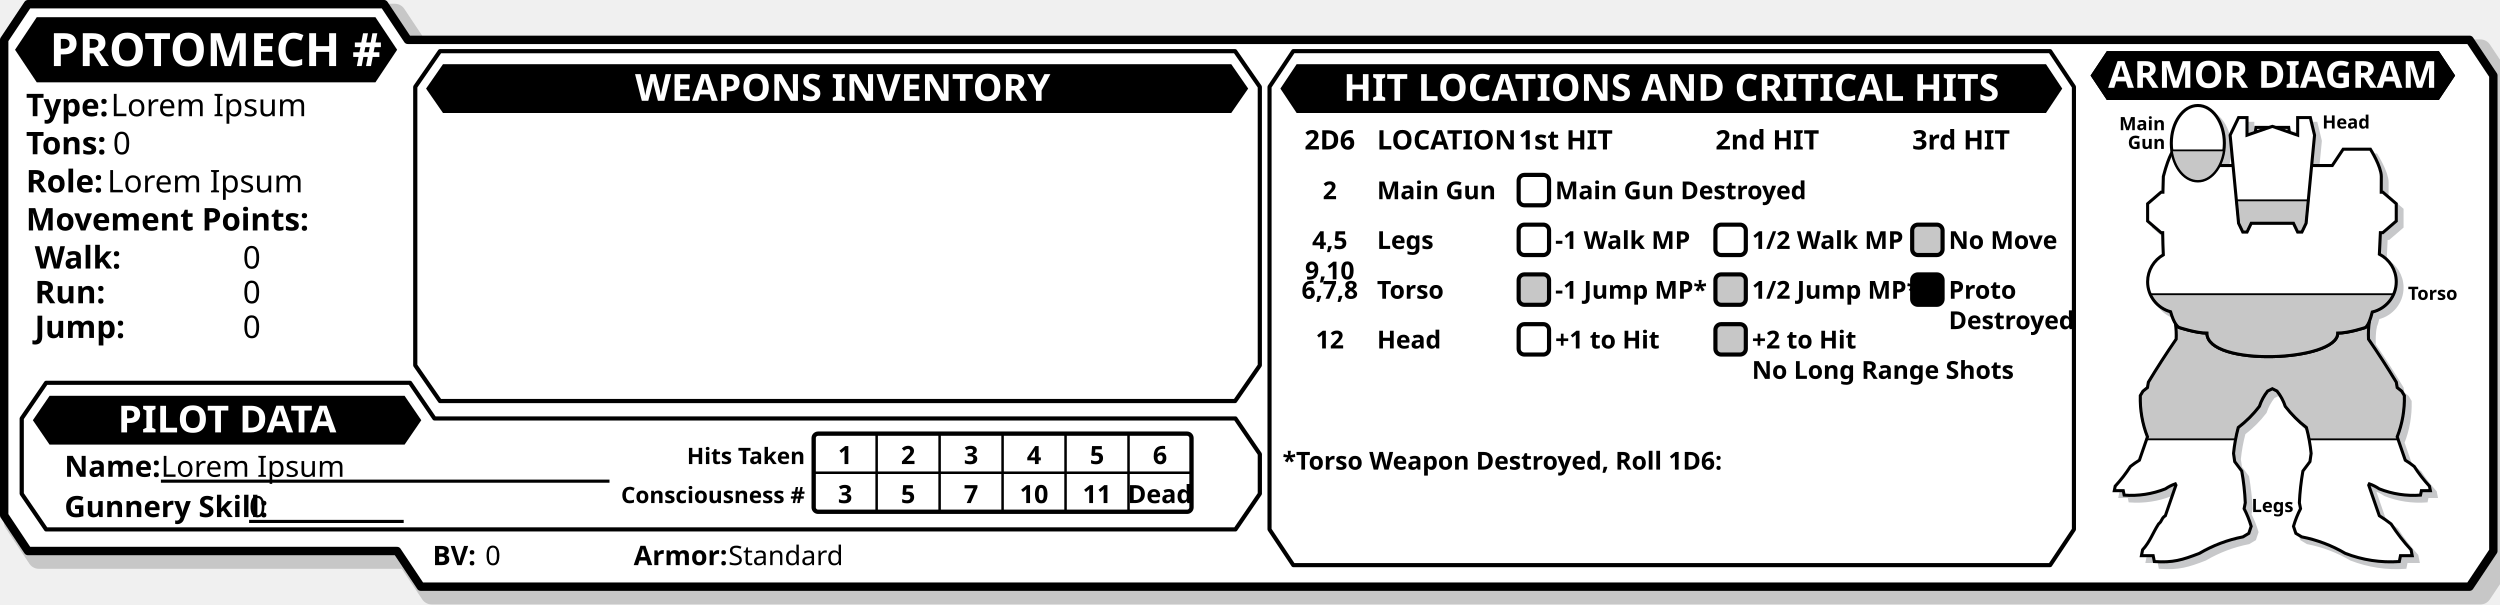
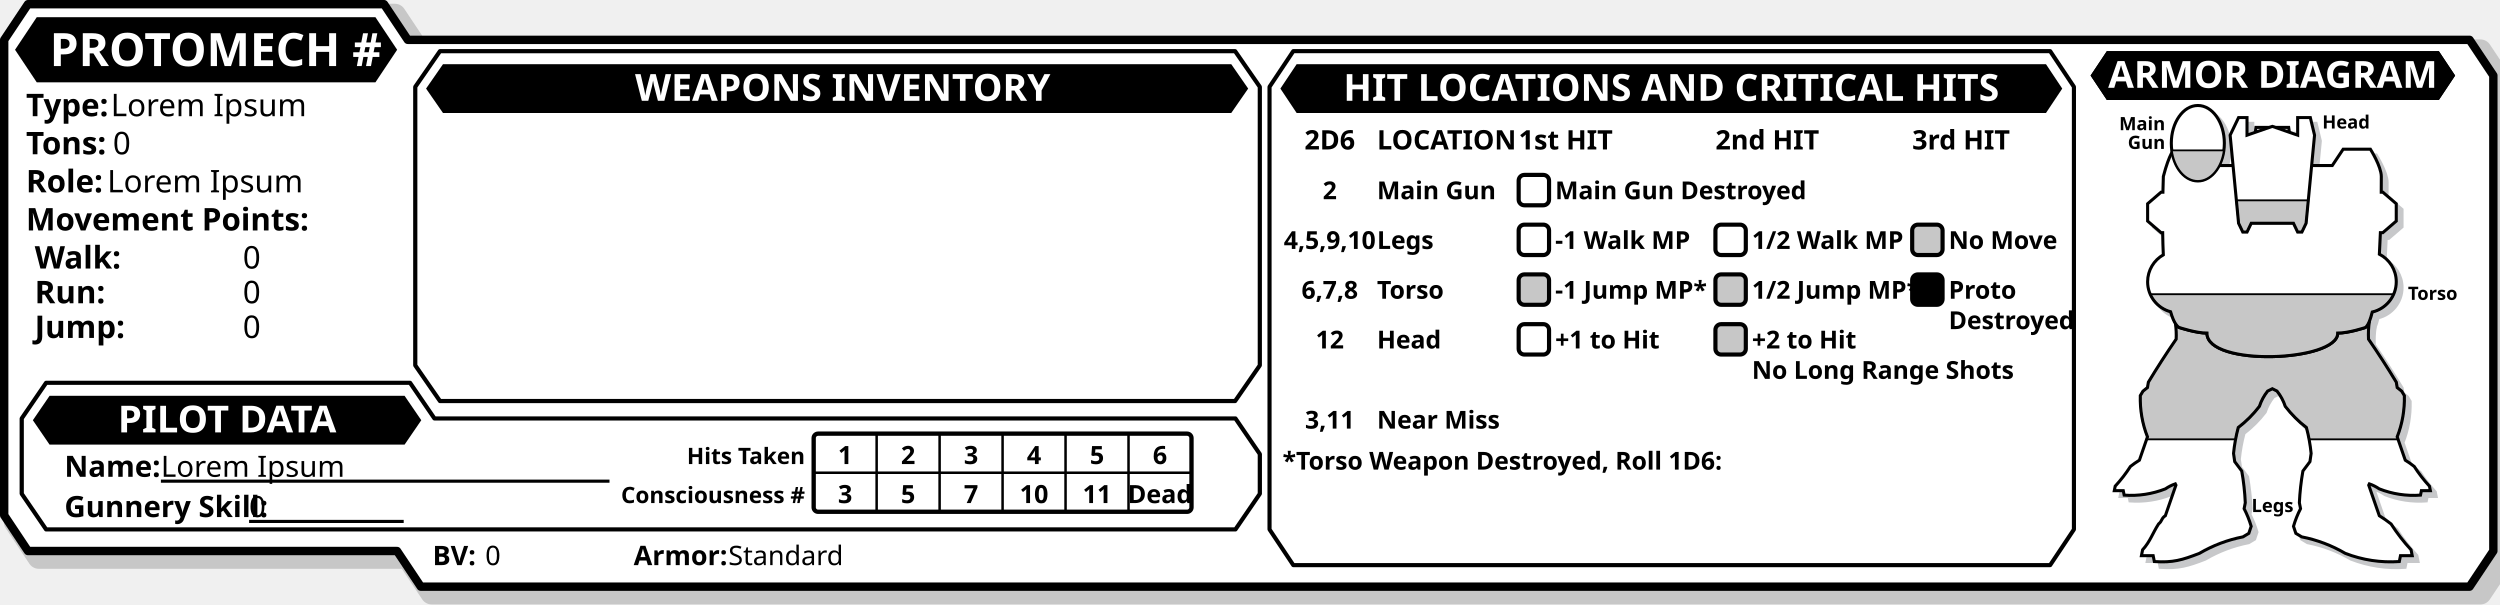
<svg xmlns="http://www.w3.org/2000/svg" contentScriptType="text/ecmascript" width="576.0" zoomAndPan="magnify" contentStyleType="text/css" height="139.2" preserveAspectRatio="xMidYMid meet" version="1.0" id="svg63">
  <defs id="defs63" />
  <g style="mml-color-elements:" id="rs_template">
    <g transform="translate (0.966 0.966)" id="g4">
      <path fill="#ffffff" d="M 2.5,10.714 L 7.975,2.500 l 82.038,0.000 l 5.475,8.214 L 570.525,10.714 l 5.475,8.214 L 576.000,127.486 l -5.475,8.214 L 98.488,135.700 l -5.475,-8.214 L 7.975,127.486 l -5.475,-8.214 Z" stroke-width="5.2" stroke-linejoin="round" stroke="#c7c7c7" id="path1" />
      <path fill="#ffffff" d="M 0.0,8.214 L 5.475,0.000 l 82.038,0.000 l 5.475,8.214 L 568.025,8.214 l 5.475,8.214 L 573.500,125.986 l -5.475,8.214 L 95.988,134.200 l -5.475,-8.214 L 5.475,125.986 l -5.475,-8.214 Z" stroke-width="1.932" stroke-linejoin="round" stroke="#000000" id="path2" />
      <g transform="translate (2.5,3.0)" id="g3">
        <path fill="#000000" d="M 0,7.500 l 4.999,-7.500 h 78.038 l 4.999,7.500 l -4.999,7.500 h -78.038 Z" id="path3" />
        <text fill="#ffffff" x="7.999" id="protomekIndex" y="11.250" style="font-family:Eurostile;font-size:10.600px;font-weight:bold;font-style:normal;mml-field-width:70.944" text-anchor="start">PROTOMECH #</text>
      </g>
    </g>
    <g transform="translate (3.000 18.000)" id="g8">
      <text x="3.000" y="8.774" fill="#000000" text-anchor="start" style="font-family:Eurostile;font-size:7.200px;font-weight:bold;font-style:normal" textLength="15.930" lengthAdjust="spacingAndGlyphs" id="text4">Type:</text>
      <text fill="#000000" x="22.523" id="type" y="8.774" style="font-family:Eurostile;font-size:7.200px;font-weight:normal;font-style:normal;mml-field-width:69" text-anchor="start">Lorem Ipsum</text>
      <text fill="#000000" x="50.333" id="type2" y="17.548" style="font-family:Eurostile;font-size:7.200px;font-weight:normal;font-style:normal;mml-field-width:45.333" text-anchor="start" />
      <text x="3.000" y="17.548" fill="#000000" text-anchor="start" style="font-family:Eurostile;font-size:7.200px;font-weight:bold;font-style:normal" textLength="16.411" lengthAdjust="spacingAndGlyphs" id="text5">Tons:</text>
      <text fill="#000000" x="23.004" id="tonnage" y="17.548" style="font-family:Eurostile;font-size:7.200px;font-weight:normal;font-style:normal;mml-field-width:22.329" text-anchor="start">0</text>
      <text x="3.000" y="26.322" fill="#000000" text-anchor="start" style="font-family:Eurostile;font-size:7.200px;font-weight:bold;font-style:normal" id="labelRole" textLength="15.108" lengthAdjust="spacingAndGlyphs">Role:</text>
      <text fill="#000000" x="21.702" id="role" y="26.322" style="font-family:Eurostile;font-size:7.200px;font-weight:normal;font-style:normal;mml-field-width:69" text-anchor="start">Lorem Ipsum</text>
      <text fill="#000000" x="3.000" y="35.095" style="font-family:Eurostile;font-size:7.200px;font-weight:bold;font-style:normal" text-anchor="start" id="text6">Movement Points:</text>
      <text fill="#000000" x="5.000" y="43.869" style="font-family:Eurostile;font-size:7.200px;font-weight:bold;font-style:normal" text-anchor="start" id="text7">Walk:</text>
      <text fill="#000000" x="55.000" id="mpWalk" y="43.869" style="font-family:Eurostile;font-size:7.200px;font-weight:normal;font-style:normal" text-anchor="middle">0</text>
      <text fill="#000000" x="5.000" y="51.869" style="font-family:Eurostile;font-size:7.200px;font-weight:bold;font-style:normal" text-anchor="start" id="text8">Run:</text>
      <text fill="#000000" x="55.000" id="mpRun" y="51.869" style="font-family:Eurostile;font-size:7.200px;font-weight:normal;font-style:normal" text-anchor="middle">0</text>
      <text fill="#000000" x="5.000" id="lblJump" y="59.869" style="font-family:Eurostile;font-size:7.200px;font-weight:bold;font-style:normal" text-anchor="start">Jump:</text>
      <text fill="#000000" x="55.000" id="mpJump" y="59.869" style="font-family:Eurostile;font-size:7.200px;font-weight:normal;font-style:normal" text-anchor="middle">0</text>
    </g>
    <g transform="translate (95.667 11.786)" id="g11">
      <g id="g10">
        <path fill="#ffffff" d="M 0.009,8.221 5.698,0.009 H 188.906 l 5.689,8.212 V 72.398 l -5.689,8.212 H 5.698 L 0.009,72.398 Z" stroke-width="0.968" stroke-linejoin="round" stroke="#000000" id="path8" />
        <g transform="translate (2.5,3.0)" id="g9">
          <path fill="#000000" d="M 0,5.625 3.9,0 H 185.512 l 3.9,5.625 -3.9,5.625 H 3.9 Z" id="path9" style="stroke-width:1.02" />
          <text x="90" y="8.438" fill="#ffffff" text-anchor="middle" style="font-style:normal;font-weight:bold;font-size:8.6px;font-family:Eurostile" textLength="88.665" lengthAdjust="spacingAndGlyphs" id="text9" transform="translate(6)">WEAPONS INVENTORY</text>
        </g>
      </g>
      <g id="gInventoryBox">
        <rect fill="none" x="3.000" width="191" id="inventory" height="65.369" y="14.250" />
      </g>
    </g>
    <g transform="translate (292.5 11.786)" id="g38">
      <g id="g13">
        <path fill="#ffffff" d="M 0.0,8.214 L 5.475,0.000 L 179.858,0.000 l 5.475,8.214 L 185.333,110.200 l -5.475,8.214 L 5.475,118.414 l -5.475,-8.214 Z" stroke-width="0.95" stroke-linejoin="round" stroke="#000000" id="path11" />
        <g transform="translate (2.5,3.0)" id="g12">
          <path fill="#000000" d="M 0,5.625 l 3.749,-5.625 h 172.643 l 3.749,5.625 l -3.749,5.625 h -172.643 Z" id="path12" />
          <text x="90.071" y="8.438" fill="#ffffff" text-anchor="middle" style="font-family:Eurostile;font-size:8.600px;font-weight:bold;font-style:normal" textLength="135.352" lengthAdjust="spacingAndGlyphs" id="text12">HIT LOCATIONS AND CRITICAL HITS</text>
        </g>
      </g>
      <text fill="#000000" x="13.880" y="22.650" style="font-family:Eurostile;font-size:6.200px;font-weight:bold;font-style:normal" text-anchor="middle" id="text13">2D6</text>
      <text fill="#000000" x="24.760" y="22.650" style="font-family:Eurostile;font-size:6.200px;font-weight:bold;font-style:normal" text-anchor="start" id="text14">LOCATION</text>
      <text fill="#000000" x="57.400" y="22.650" style="font-family:Eurostile;font-size:6.200px;font-weight:bold;font-style:normal" text-anchor="start" id="text15">1st HIT</text>
      <text fill="#000000" x="102.733" y="22.650" style="font-family:Eurostile;font-size:6.200px;font-weight:bold;font-style:normal" text-anchor="start" id="text16">2nd HIT</text>
      <text fill="#000000" x="148.067" y="22.650" style="font-family:Eurostile;font-size:6.200px;font-weight:bold;font-style:normal" text-anchor="start" id="text17">3rd HIT</text>
-       <text fill="#000000" x="13.880" y="34.113" style="font-family:Eurostile;font-size:5.700px;font-weight:bold;font-style:normal" text-anchor="middle" id="text18">2</text>
-       <text fill="#000000" x="24.760" y="34.113" style="font-family:Eurostile;font-size:5.700px;font-weight:bold;font-style:normal" text-anchor="start" id="text19">Main Gun</text>
-       <path fill="#ffffff" d="M 57.400,29.828 c 0,-0.726 0.589,-1.315 1.315,-1.315 l 4.370,0 c 0.726,0 1.315,0.589, 1.315,1.315 l 0,4.370 c 0,0.726 -0.589,1.315, -1.315,1.315 l -4.370,0 c -0.726,0 -1.315,-0.589, -1.315,-1.315Z" stroke-width="0.96" stroke-linejoin="round" stroke="#000000" id="gun_hit_1" />
-       <text x="65.800" y="34.113" fill="#000000" text-anchor="start" style="font-family:Eurostile;font-size:5.700px;font-weight:bold;font-style:normal" textLength="44.779" lengthAdjust="spacingAndGlyphs" id="text20">Main Gun Destroyed</text>
-       <text fill="#000000" x="13.880" y="45.575" style="font-family:Eurostile;font-size:5.700px;font-weight:bold;font-style:normal" text-anchor="middle" id="text21">4,5</text>
-       <text fill="#000000" x="13.880" y="52.575" style="font-family:Eurostile;font-size:5.700px;font-weight:bold;font-style:normal" text-anchor="middle" id="text22">9,10</text>
-       <text fill="#000000" x="24.760" y="45.575" style="font-family:Eurostile;font-size:5.700px;font-weight:bold;font-style:normal" text-anchor="start" id="text23">Legs</text>
-       <path fill="#ffffff" d="M 57.400,41.290 c 0,-0.726 0.589,-1.315 1.315,-1.315 l 4.370,0 c 0.726,0 1.315,0.589, 1.315,1.315 l 0,4.370 c 0,0.726 -0.589,1.315, -1.315,1.315 l -4.370,0 c -0.726,0 -1.315,-0.589, -1.315,-1.315Z" stroke-width="0.96" stroke-linejoin="round" stroke="#000000" id="legs_hit_1" />
-       <text x="65.800" y="45.575" fill="#000000" text-anchor="start" style="font-family:Eurostile;font-size:5.700px;font-weight:bold;font-style:normal" textLength="25.746" lengthAdjust="spacingAndGlyphs" id="text24">-1 Walk MP</text>
-       <path fill="#ffffff" d="M 102.733,41.290 c 0,-0.726 0.589,-1.315 1.315,-1.315 l 4.370,0 c 0.726,0 1.315,0.589, 1.315,1.315 l 0,4.370 c 0,0.726 -0.589,1.315, -1.315,1.315 l -4.370,0 c -0.726,0 -1.315,-0.589, -1.315,-1.315Z" stroke-width="0.96" stroke-linejoin="round" stroke="#000000" id="legs_hit_2" />
-       <text x="111.133" y="45.575" fill="#000000" text-anchor="start" style="font-family:Eurostile;font-size:5.700px;font-weight:bold;font-style:normal" textLength="30.872" lengthAdjust="spacingAndGlyphs" id="text25">1/2 Walk MP</text>
-       <path fill="#c7c7c7" d="M 148.067,41.290 c 0,-0.726 0.589,-1.315 1.315,-1.315 l 4.370,0 c 0.726,0 1.315,0.589, 1.315,1.315 l 0,4.370 c 0,0.726 -0.589,1.315, -1.315,1.315 l -4.370,0 c -0.726,0 -1.315,-0.589, -1.315,-1.315Z" stroke-width="0.96" stroke-linejoin="round" stroke="#000000" id="legs_hit_3" />
-       <text x="156.467" y="45.575" fill="#000000" text-anchor="start" style="font-family:Eurostile;font-size:5.700px;font-weight:bold;font-style:normal" textLength="19.581" lengthAdjust="spacingAndGlyphs" id="text26">No Move</text>
-       <text fill="#000000" x="13.880" y="57.038" style="font-family:Eurostile;font-size:5.700px;font-weight:bold;font-style:normal" text-anchor="middle" id="text27">6,7,8</text>
-       <text fill="#000000" x="24.760" y="57.038" style="font-family:Eurostile;font-size:5.700px;font-weight:bold;font-style:normal" text-anchor="start" id="text28">Torso</text>
-       <path fill="#c7c7c7" d="M 57.400,52.753 c 0,-0.726 0.589,-1.315 1.315,-1.315 l 4.370,0 c 0.726,0 1.315,0.589, 1.315,1.315 l 0,4.370 c 0,0.726 -0.589,1.315, -1.315,1.315 l -4.370,0 c -0.726,0 -1.315,-0.589, -1.315,-1.315Z" stroke-width="0.96" stroke-linejoin="round" stroke="#000000" id="torso_hit_1" />
-       <text x="65.800" y="57.038" fill="#000000" text-anchor="start" style="font-family:Eurostile;font-size:5.700px;font-weight:bold;font-style:normal" textLength="29.808" lengthAdjust="spacingAndGlyphs" id="text29">-1 Jump MP*</text>
-       <path fill="#c7c7c7" d="M 102.733,52.753 c 0,-0.726 0.589,-1.315 1.315,-1.315 l 4.370,0 c 0.726,0 1.315,0.589, 1.315,1.315 l 0,4.370 c 0,0.726 -0.589,1.315, -1.315,1.315 l -4.370,0 c -0.726,0 -1.315,-0.589, -1.315,-1.315Z" stroke-width="0.96" stroke-linejoin="round" stroke="#000000" id="torso_hit_2" />
-       <text x="111.133" y="57.038" fill="#000000" text-anchor="start" style="font-family:Eurostile;font-size:5.700px;font-weight:bold;font-style:normal" textLength="34.933" lengthAdjust="spacingAndGlyphs" id="text30">1/2 Jump MP*</text>
-       <path fill="#000000" d="M 148.067,52.753 c 0,-0.726 0.589,-1.315 1.315,-1.315 l 4.370,0 c 0.726,0 1.315,0.589, 1.315,1.315 l 0,4.370 c 0,0.726 -0.589,1.315, -1.315,1.315 l -4.370,0 c -0.726,0 -1.315,-0.589, -1.315,-1.315Z" stroke-width="0.96" stroke-linejoin="round" stroke="#000000" id="torso_hit_3" />
-       <text x="156.467" y="57.038" fill="#000000" text-anchor="start" style="font-family:Eurostile;font-size:5.700px;font-weight:bold;font-style:normal" textLength="12.419" lengthAdjust="spacingAndGlyphs" id="text31">Proto</text>
-       <text x="156.467" y="64.038" fill="#000000" text-anchor="start" style="font-family:Eurostile;font-size:5.700px;font-weight:bold;font-style:normal" textLength="22.603" lengthAdjust="spacingAndGlyphs" id="text32">Destroyed</text>
-       <text fill="#000000" x="13.880" y="68.501" style="font-family:Eurostile;font-size:5.700px;font-weight:bold;font-style:normal" text-anchor="middle" id="text33">12</text>
-       <text fill="#000000" x="24.760" y="68.501" style="font-family:Eurostile;font-size:5.700px;font-weight:bold;font-style:normal" text-anchor="start" id="text34">Head</text>
-       <path fill="#ffffff" d="M 57.400,64.216 c 0,-0.726 0.589,-1.315 1.315,-1.315 l 4.370,0 c 0.726,0 1.315,0.589, 1.315,1.315 l 0,4.370 c 0,0.726 -0.589,1.315, -1.315,1.315 l -4.370,0 c -0.726,0 -1.315,-0.589, -1.315,-1.315Z" stroke-width="0.96" stroke-linejoin="round" stroke="#000000" id="head_hit_1" />
-       <text x="65.800" y="68.501" fill="#000000" text-anchor="start" style="font-family:Eurostile;font-size:5.700px;font-weight:bold;font-style:normal" textLength="19.977" lengthAdjust="spacingAndGlyphs" id="text35">+1 to Hit</text>
-       <path fill="#c7c7c7" d="M 102.733,64.216 c 0,-0.726 0.589,-1.315 1.315,-1.315 l 4.370,0 c 0.726,0 1.315,0.589, 1.315,1.315 l 0,4.370 c 0,0.726 -0.589,1.315, -1.315,1.315 l -4.370,0 c -0.726,0 -1.315,-0.589, -1.315,-1.315Z" stroke-width="0.96" stroke-linejoin="round" stroke="#000000" id="head_hit_2" />
-       <text x="111.133" y="68.501" fill="#000000" text-anchor="start" style="font-family:Eurostile;font-size:5.700px;font-weight:bold;font-style:normal" textLength="19.975" lengthAdjust="spacingAndGlyphs" id="text36">+2 to Hit</text>
-       <text x="111.133" y="75.501" fill="#000000" text-anchor="start" style="font-family:Eurostile;font-size:5.700px;font-weight:bold;font-style:normal" textLength="47.320" lengthAdjust="spacingAndGlyphs" id="text37">No Long Range Shots</text>
+       <g id="mainGunHitRow">
+         <text fill="#000000" x="13.880" y="34.113" style="font-family:Eurostile;font-size:5.700px;font-weight:bold;font-style:normal" text-anchor="middle" id="mainGunHitRoll">2</text>
+         <text fill="#000000" x="24.760" y="34.113" style="font-family:Eurostile;font-size:5.700px;font-weight:bold;font-style:normal" text-anchor="start" id="text19">Main Gun</text>
+         <path fill="#ffffff" d="M 57.400,29.828 c 0,-0.726 0.589,-1.315 1.315,-1.315 l 4.370,0 c 0.726,0 1.315,0.589, 1.315,1.315 l 0,4.370 c 0,0.726 -0.589,1.315, -1.315,1.315 l -4.370,0 c -0.726,0 -1.315,-0.589, -1.315,-1.315Z" stroke-width="0.96" stroke-linejoin="round" stroke="#000000" id="gun_hit_1" />
+         <text x="65.800" y="34.113" fill="#000000" text-anchor="start" style="font-family:Eurostile;font-size:5.700px;font-weight:bold;font-style:normal" textLength="44.779" lengthAdjust="spacingAndGlyphs" id="text20">Main Gun Destroyed</text>
+       </g>
+       <g id="protoHitRows">
+         <text fill="#000000" x="13.880" y="45.575" style="font-family:Eurostile;font-size:5.700px;font-weight:bold;font-style:normal" text-anchor="middle" textLength="19.5" lengthAdjust="spacingAndGlyphs" id="protoFirstHitRoll">4,5,9,10</text>
+         <text fill="#000000" x="24.760" y="45.575" style="font-family:Eurostile;font-size:5.700px;font-weight:bold;font-style:normal" text-anchor="start" id="text23">Legs</text>
+         <path fill="#ffffff" d="M 57.400,41.290 c 0,-0.726 0.589,-1.315 1.315,-1.315 l 4.370,0 c 0.726,0 1.315,0.589, 1.315,1.315 l 0,4.370 c 0,0.726 -0.589,1.315, -1.315,1.315 l -4.370,0 c -0.726,0 -1.315,-0.589, -1.315,-1.315Z" stroke-width="0.96" stroke-linejoin="round" stroke="#000000" id="legs_hit_1" />
+         <text x="65.800" y="45.575" fill="#000000" text-anchor="start" style="font-family:Eurostile;font-size:5.700px;font-weight:bold;font-style:normal" textLength="25.746" lengthAdjust="spacingAndGlyphs" id="text24">-1 Walk MP</text>
+         <path fill="#ffffff" d="M 102.733,41.290 c 0,-0.726 0.589,-1.315 1.315,-1.315 l 4.370,0 c 0.726,0 1.315,0.589, 1.315,1.315 l 0,4.370 c 0,0.726 -0.589,1.315, -1.315,1.315 l -4.370,0 c -0.726,0 -1.315,-0.589, -1.315,-1.315Z" stroke-width="0.96" stroke-linejoin="round" stroke="#000000" id="legs_hit_2" />
+         <text x="111.133" y="45.575" fill="#000000" text-anchor="start" style="font-family:Eurostile;font-size:5.700px;font-weight:bold;font-style:normal" textLength="30.872" lengthAdjust="spacingAndGlyphs" id="text25">1/2 Walk MP</text>
+         <path fill="#c7c7c7" d="M 148.067,41.290 c 0,-0.726 0.589,-1.315 1.315,-1.315 l 4.370,0 c 0.726,0 1.315,0.589, 1.315,1.315 l 0,4.370 c 0,0.726 -0.589,1.315, -1.315,1.315 l -4.370,0 c -0.726,0 -1.315,-0.589, -1.315,-1.315Z" stroke-width="0.96" stroke-linejoin="round" stroke="#000000" id="legs_hit_3" />
+         <text x="156.467" y="45.575" fill="#000000" text-anchor="start" style="font-family:Eurostile;font-size:5.700px;font-weight:bold;font-style:normal" textLength="19.581" lengthAdjust="spacingAndGlyphs" id="text26">No Move</text>
+         <text fill="#000000" x="13.880" y="57.038" style="font-family:Eurostile;font-size:5.700px;font-weight:bold;font-style:normal;mml-field-width:19.5" text-anchor="middle" id="torsoHitRoll">6,7,8</text>
+         <text fill="#000000" x="24.760" y="57.038" style="font-family:Eurostile;font-size:5.700px;font-weight:bold;font-style:normal" text-anchor="start" id="text28">Torso</text>
+         <path fill="#c7c7c7" d="M 57.400,52.753 c 0,-0.726 0.589,-1.315 1.315,-1.315 l 4.370,0 c 0.726,0 1.315,0.589, 1.315,1.315 l 0,4.370 c 0,0.726 -0.589,1.315, -1.315,1.315 l -4.370,0 c -0.726,0 -1.315,-0.589, -1.315,-1.315Z" stroke-width="0.96" stroke-linejoin="round" stroke="#000000" id="torso_hit_1" />
+         <text x="65.800" y="57.038" fill="#000000" text-anchor="start" style="font-family:Eurostile;font-size:5.700px;font-weight:bold;font-style:normal" textLength="29.808" lengthAdjust="spacingAndGlyphs" id="text29">-1 Jump MP*</text>
+         <path fill="#c7c7c7" d="M 102.733,52.753 c 0,-0.726 0.589,-1.315 1.315,-1.315 l 4.370,0 c 0.726,0 1.315,0.589, 1.315,1.315 l 0,4.370 c 0,0.726 -0.589,1.315, -1.315,1.315 l -4.370,0 c -0.726,0 -1.315,-0.589, -1.315,-1.315Z" stroke-width="0.96" stroke-linejoin="round" stroke="#000000" id="torso_hit_2" />
+         <text x="111.133" y="57.038" fill="#000000" text-anchor="start" style="font-family:Eurostile;font-size:5.700px;font-weight:bold;font-style:normal" textLength="34.933" lengthAdjust="spacingAndGlyphs" id="text30">1/2 Jump MP*</text>
+         <path fill="#000000" d="M 148.067,52.753 c 0,-0.726 0.589,-1.315 1.315,-1.315 l 4.370,0 c 0.726,0 1.315,0.589, 1.315,1.315 l 0,4.370 c 0,0.726 -0.589,1.315, -1.315,1.315 l -4.370,0 c -0.726,0 -1.315,-0.589, -1.315,-1.315Z" stroke-width="0.96" stroke-linejoin="round" stroke="#000000" id="torso_hit_3" />
+         <text x="156.467" y="57.038" fill="#000000" text-anchor="start" style="font-family:Eurostile;font-size:5.700px;font-weight:bold;font-style:normal" textLength="12.419" lengthAdjust="spacingAndGlyphs" id="text31">Proto</text>
+         <text x="156.467" y="64.038" fill="#000000" text-anchor="start" style="font-family:Eurostile;font-size:5.700px;font-weight:bold;font-style:normal" textLength="22.603" lengthAdjust="spacingAndGlyphs" id="text32">Destroyed</text>
+         <text fill="#000000" x="13.880" y="68.501" style="font-family:Eurostile;font-size:5.700px;font-weight:bold;font-style:normal" text-anchor="middle" id="text33">12</text>
+         <text fill="#000000" x="24.760" y="68.501" style="font-family:Eurostile;font-size:5.700px;font-weight:bold;font-style:normal" text-anchor="start" id="text34">Head</text>
+         <path fill="#ffffff" d="M 57.400,64.216 c 0,-0.726 0.589,-1.315 1.315,-1.315 l 4.370,0 c 0.726,0 1.315,0.589, 1.315,1.315 l 0,4.370 c 0,0.726 -0.589,1.315, -1.315,1.315 l -4.370,0 c -0.726,0 -1.315,-0.589, -1.315,-1.315Z" stroke-width="0.96" stroke-linejoin="round" stroke="#000000" id="head_hit_1" />
+         <text x="65.800" y="68.501" fill="#000000" text-anchor="start" style="font-family:Eurostile;font-size:5.700px;font-weight:bold;font-style:normal" textLength="19.977" lengthAdjust="spacingAndGlyphs" id="text35">+1 to Hit</text>
+         <path fill="#c7c7c7" d="M 102.733,64.216 c 0,-0.726 0.589,-1.315 1.315,-1.315 l 4.370,0 c 0.726,0 1.315,0.589, 1.315,1.315 l 0,4.370 c 0,0.726 -0.589,1.315, -1.315,1.315 l -4.370,0 c -0.726,0 -1.315,-0.589, -1.315,-1.315Z" stroke-width="0.96" stroke-linejoin="round" stroke="#000000" id="head_hit_2" />
+         <text x="111.133" y="68.501" fill="#000000" text-anchor="start" style="font-family:Eurostile;font-size:5.700px;font-weight:bold;font-style:normal" textLength="19.975" lengthAdjust="spacingAndGlyphs" id="text36">+2 to Hit</text>
+         <text x="111.133" y="75.501" fill="#000000" text-anchor="start" style="font-family:Eurostile;font-size:5.700px;font-weight:bold;font-style:normal" textLength="47.320" lengthAdjust="spacingAndGlyphs" id="text37">No Long Range Shots</text>
+         <text fill="#000000" x="13.880" y="86.964" style="font-family:Eurostile;font-size:5.700px;font-weight:bold;font-style:normal" text-anchor="middle" id="nearMissRoll">3,11</text>
+         <text fill="#000000" x="24.760" y="86.964" style="font-family:Eurostile;font-size:5.700px;font-weight:bold;font-style:normal" text-anchor="start" id="nearMissLocation">Near Miss</text>
+       </g>
      <text fill="#000000" x="3.000" y="96.414" style="font-family:Eurostile;font-size:5.700px;font-weight:bold;font-style:normal" text-anchor="start" id="text38">*Torso Weapon Destroyed, Roll 1D6:</text>
      <text fill="#000000" x="6.000" id="torsoWeapon_0" y="103.414" style="font-family:Eurostile;font-size:5.700px;font-weight:bold;font-style:normal;mml-field-width:54.400" text-anchor="start" />
      <text fill="#000000" x="65.840" id="torsoWeapon_1" y="103.414" style="font-family:Eurostile;font-size:5.700px;font-weight:bold;font-style:normal;mml-field-width:54.400" text-anchor="start" />
      <text fill="#000000" x="125.680" id="torsoWeapon_2" y="103.414" style="font-family:Eurostile;font-size:5.700px;font-weight:bold;font-style:normal;mml-field-width:54.400" text-anchor="start" />
      <text fill="#000000" x="6.000" id="torsoWeapon_3" y="110.414" style="font-family:Eurostile;font-size:5.700px;font-weight:bold;font-style:normal;mml-field-width:54.400" text-anchor="start" />
      <text fill="#000000" x="65.840" id="torsoWeapon_4" y="110.414" style="font-family:Eurostile;font-size:5.700px;font-weight:bold;font-style:normal;mml-field-width:54.400" text-anchor="start" />
      <text fill="#000000" x="125.680" id="torsoWeapon_5" y="110.414" style="font-family:Eurostile;font-size:5.700px;font-weight:bold;font-style:normal;mml-field-width:54.400" text-anchor="start" />
      <text x="6.000" y="115.414" fill="#000000" text-anchor="start" style="font-family:Eurostile;font-size:5.000px;font-weight:bold;font-style:normal" visibility="hidden" id="magClampNote">Magnetic Clamp System destroyed on first torso critical</text>
    </g>
    <g transform="translate (476.333 11.786)" id="g45">
      <g transform="translate (5.337634,0.0)" id="g39">
        <path fill="#000000" d="M 0,5.625 l 3.749,-5.625 h 76.493 l 3.749,5.625 l -3.749,5.625 h -76.493 Z" id="path38" />
        <text x="41.996" y="8.438" fill="#ffffff" text-anchor="middle" style="font-family:Eurostile;font-size:8.600px;font-weight:bold;font-style:normal" textLength="69.539" lengthAdjust="spacingAndGlyphs" id="text39">ARMOR DIAGRAM</text>
      </g>
      <g transform="matrix(0.940 0 0 0.940 9.838 11.250)" id="g43">
        <g id="armor_diagram_protomek_quad" transform="matrix(1,0,0,-1,-488.9402,690.4822)">
          <g id="g2708" transform="translate(568.6331,594.4059)">
            <path style="fill:#c7c8ca;fill-opacity:1;fill-rule:nonzero;stroke:none" d="m 0,0 c -1.387,1.502 -2.627,3.106 -3.736,4.834 -0.702,0.555 -1.436,1.067 -2.198,1.539 l -1.978,5.714 c 1.266,3.197 1.851,6.656 1.76,10.109 l -0.661,1.097 -1.099,0.88 -0.219,1.319 c -2.176,3.6 -4.444,7.112 -6.812,10.548 -0.073,1.465 0,2.923 0.216,4.374 -0.616,-1.51 -1.084,-1.559 -1.084,-1.559 0,0 -4.007,-1.335 -6.678,-1.335 0,-7.012 -32.053,-8.347 -32.053,0 -2.671,0 -6.679,1.335 -6.679,1.335 0,0 -0.434,0.038 -1.023,0.954 0.151,-1.251 0.218,-2.507 0.156,-3.769 -2.368,-3.436 -4.637,-6.948 -6.812,-10.548 l -0.219,-1.319 -1.1,-0.88 -0.66,-1.097 c -0.092,-3.453 0.493,-6.912 1.76,-10.109 L -71.097,6.373 C -71.859,5.901 -72.591,5.389 -73.295,4.834 -74.404,3.106 -75.645,1.502 -77.031,0 l -0.219,-1.098 h 2.197 l 0.221,-1.099 c 3.474,-0.249 6.88,0.27 10.107,1.538 0.753,0.517 1.561,0.927 2.424,1.228 l 0.157,-0.315 -2.594,-7.493 c -0.997,-0.619 -0.735,-1.293 -1.658,-2.017 -1.456,-2.265 -2.101,-4.369 -3.917,-6.34 l -0.288,-1.44 h 2.879 l 0.288,-1.441 c 4.548,-0.307 6.815,0.373 11.052,2.017 3.287,1.93 6.917,3.304 10.662,4.035 l 1.442,0.864 0.576,1.729 c -0.437,1.494 -1.013,2.936 -1.728,4.322 l 0.286,1.442 c -0.121,2.633 -0.404,5.183 -0.864,7.779 -0.575,0.768 -1.151,1.537 -1.727,2.306 l -0.289,2.016 c 0.217,2.147 0.6,4.255 1.153,6.341 1.944,1.493 3.695,3.243 5.185,5.186 0.45,1.362 1.122,2.611 2.018,3.746 l 1.153,0.576 1.152,-0.576 c 0.898,-1.134 1.571,-2.383 2.017,-3.746 1.491,-1.943 3.242,-3.693 5.186,-5.186 0.556,-2.085 0.938,-4.194 1.153,-6.341 L -29.294,6.017 C -29.871,5.249 -30.448,4.48 -31.023,3.711 -31.48,1.115 -31.764,-1.435 -31.888,-4.068 L -31.6,-5.51 c -0.716,-1.386 -1.294,-2.827 -1.729,-4.322 l 0.576,-1.729 1.441,-0.864 c 3.746,-0.731 7.375,-2.105 10.663,-4.035 4.237,-1.644 8.706,-2.324 13.254,-2.017 l 0.288,1.441 h 2.88 l -0.287,1.44 c -1.817,1.971 -3.443,4.074 -4.898,6.34 -0.923,0.726 -1.883,1.399 -2.881,2.017 l -2.595,7.493 0.158,0.315 c 0.863,-0.301 1.67,-0.711 2.423,-1.228 3.228,-1.268 6.634,-1.787 10.108,-1.538 l 0.22,1.099 h 2.198 z" id="path2710" />
          </g>
          <g id="g2712" transform="translate(568.6331,594.4059)">
            <path style="fill:none;stroke:#c7c8ca;stroke-width:0.75;stroke-linecap:butt;stroke-linejoin:miter;stroke-miterlimit:4;stroke-dasharray:none;stroke-opacity:1" d="m 0,0 c -1.387,1.502 -2.627,3.106 -3.736,4.834 -0.702,0.555 -1.436,1.067 -2.198,1.539 l -1.978,5.714 c 1.266,3.197 1.851,6.656 1.76,10.109 l -0.661,1.097 -1.099,0.88 -0.219,1.319 c -2.176,3.6 -4.444,7.112 -6.812,10.548 -0.073,1.465 0,2.923 0.216,4.374 -0.616,-1.51 -1.084,-1.559 -1.084,-1.559 0,0 -4.007,-1.335 -6.678,-1.335 0,-7.012 -32.053,-8.347 -32.053,0 -2.671,0 -6.679,1.335 -6.679,1.335 0,0 -0.434,0.038 -1.023,0.954 0.151,-1.251 0.218,-2.507 0.156,-3.769 -2.368,-3.436 -4.637,-6.948 -6.812,-10.548 l -0.219,-1.319 -1.1,-0.88 -0.66,-1.097 c -0.092,-3.453 0.493,-6.912 1.76,-10.109 L -71.097,6.373 C -71.859,5.901 -72.591,5.389 -73.295,4.834 -74.404,3.106 -75.645,1.502 -77.031,0 l -0.219,-1.098 h 2.197 l 0.221,-1.099 c 3.474,-0.249 6.88,0.27 10.107,1.538 0.753,0.517 1.561,0.927 2.424,1.228 l 0.157,-0.315 -2.594,-7.493 c -0.997,-0.619 -0.735,-1.293 -1.658,-2.017 -1.456,-2.265 -2.101,-4.369 -3.917,-6.34 l -0.288,-1.44 h 2.879 l 0.288,-1.441 c 4.548,-0.307 6.815,0.373 11.052,2.017 3.287,1.93 6.917,3.304 10.662,4.035 l 1.442,0.864 0.576,1.729 c -0.437,1.494 -1.013,2.936 -1.728,4.322 l 0.286,1.442 c -0.121,2.633 -0.404,5.183 -0.864,7.779 -0.575,0.768 -1.151,1.537 -1.727,2.306 l -0.289,2.016 c 0.217,2.147 0.6,4.255 1.153,6.341 1.944,1.493 3.695,3.243 5.185,5.186 0.45,1.362 1.122,2.611 2.018,3.746 l 1.153,0.576 1.152,-0.576 c 0.898,-1.134 1.571,-2.383 2.017,-3.746 1.491,-1.943 3.242,-3.693 5.186,-5.186 0.556,-2.085 0.938,-4.194 1.153,-6.341 L -29.294,6.017 C -29.871,5.249 -30.448,4.48 -31.023,3.711 -31.48,1.115 -31.764,-1.435 -31.888,-4.068 L -31.6,-5.51 c -0.716,-1.386 -1.294,-2.827 -1.729,-4.322 l 0.576,-1.729 1.441,-0.864 c 3.746,-0.731 7.375,-2.105 10.663,-4.035 4.237,-1.644 8.706,-2.324 13.254,-2.017 l 0.288,1.441 h 2.88 l -0.287,1.44 c -1.817,1.971 -3.443,4.074 -4.898,6.34 -0.923,0.726 -1.883,1.399 -2.881,2.017 l -2.595,7.493 0.158,0.315 c 0.863,-0.301 1.67,-0.711 2.423,-1.228 3.228,-1.268 6.634,-1.787 10.108,-1.538 l 0.22,1.099 h 2.198 z" id="path2714" />
          </g>
          <g id="g2716" transform="translate(560.4944,644.5001)">
            <path style="fill:#c7c8ca;fill-opacity:1;fill-rule:nonzero;stroke:none" d="m 0,0 c 0,2.953 -1.683,5.507 -4.139,6.772 0.097,1.612 0.182,3.361 0.251,5.275 h 0.593 l 3.294,2.835 v 4.252 l -3.294,2.835 h -0.386 c 0.01,1.24 0.016,2.52 0.015,3.855 -0.022,2.493 -2.671,6.678 -2.671,6.678 h -6.677 l -2.671,-4.006 h -9.35 l -1.336,9.349 h -8.014 l -1.336,-9.349 h -9.348 l -2.671,4.006 h -6.677 c 0,0 -1.185,-0.966 -2.671,-6.678 -0.046,-1.337 -0.08,-2.613 -0.109,-3.855 h -0.455 l -3.293,-2.835 v -4.252 l 3.293,-2.835 h 0.397 c 0.029,-1.971 0.082,-3.78 0.158,-5.432 -2.297,-1.312 -3.848,-3.78 -3.848,-6.615 0,-3.518 2.387,-6.471 5.629,-7.347 0.419,-1.457 0.844,-2.369 1.211,-2.939 0.588,-0.916 1.023,-0.953 1.023,-0.953 0,0 4.008,-1.336 6.679,-1.336 0,-8.346 32.052,-7.011 32.052,0 2.671,0 6.679,1.336 6.679,1.336 0,0 0.468,0.049 1.084,1.559 0.222,0.544 0.463,1.279 0.708,2.269 C -2.512,-6.624 0,-3.608 0,0" id="path2718" />
          </g>
          <g id="g2720" transform="translate(560.4944,644.5001)">
            <path style="fill:none;stroke:#c7c8ca;stroke-width:0.75;stroke-linecap:butt;stroke-linejoin:miter;stroke-miterlimit:4;stroke-dasharray:none;stroke-opacity:1" d="m 0,0 c 0,2.953 -1.683,5.507 -4.139,6.772 0.097,1.612 0.182,3.361 0.251,5.275 h 0.593 l 3.294,2.835 v 4.252 l -3.294,2.835 h -0.386 c 0.01,1.24 0.016,2.52 0.015,3.855 -0.022,2.493 -2.671,6.678 -2.671,6.678 h -6.677 l -2.671,-4.006 h -9.35 l -1.336,9.349 h -8.014 l -1.336,-9.349 h -9.348 l -2.671,4.006 h -6.677 c 0,0 -1.185,-0.966 -2.671,-6.678 -0.046,-1.337 -0.08,-2.613 -0.109,-3.855 h -0.455 l -3.293,-2.835 v -4.252 l 3.293,-2.835 h 0.397 c 0.029,-1.971 0.082,-3.78 0.158,-5.432 -2.297,-1.312 -3.848,-3.78 -3.848,-6.615 0,-3.518 2.387,-6.471 5.629,-7.347 0.419,-1.457 0.844,-2.369 1.211,-2.939 0.588,-0.916 1.023,-0.953 1.023,-0.953 0,0 4.008,-1.336 6.679,-1.336 0,-8.346 32.052,-7.011 32.052,0 2.671,0 6.679,1.336 6.679,1.336 0,0 0.468,0.049 1.084,1.559 0.222,0.544 0.463,1.279 0.708,2.269 C -2.512,-6.624 0,-3.608 0,0 Z" id="path2722" />
          </g>
          <ellipse id="shadow_MG" cx="511.858" cy="678.465" rx="6.5" ry="9.25" fill="#c7c8ca" stroke="#c7c8ca" stroke-width="0.75" />
          <g id="g2728" transform="translate(538.3953,658.8462)">
            <path style="fill:#c7c8ca;fill-opacity:1;fill-rule:nonzero;stroke:none" d="M 0,0 -1.034,-2.159 H -2.069 L -3.103,0 h -10.345 l -1.034,-2.159 h -1.036 L -16.552,0 l -2.069,21.591 2.069,4.318 h 2.068 l 0.001,-4.318 6.207,2.159 6.209,-2.159 -0.002,4.318 h 3.104 l 1.034,-4.318 z" id="path2730" />
          </g>
          <g id="g2732" transform="translate(538.3953,658.8462)">
            <path style="fill:none;stroke:#c7c8ca;stroke-width:0.75;stroke-linecap:butt;stroke-linejoin:miter;stroke-miterlimit:10;stroke-dasharray:none;stroke-opacity:1" d="M 0,0 -1.034,-2.159 H -2.069 L -3.103,0 h -10.345 l -1.034,-2.159 h -1.036 L -16.552,0 l -2.069,21.591 2.069,4.318 h 2.068 l 0.001,-4.318 6.207,2.159 6.209,-2.159 -0.002,4.318 h 3.104 l 1.034,-4.318 z" id="path2734" />
          </g>
          <g id="g2736" transform="translate(567.2151,595.8232)">
            <path style="fill:#ffffff;fill-opacity:1;fill-rule:nonzero;stroke:none" d="m 0,0 c -1.387,1.502 -2.627,3.106 -3.736,4.834 -0.702,0.555 -1.436,1.067 -2.198,1.539 l -1.978,5.714 c 1.266,3.197 1.851,6.656 1.76,10.109 l -0.661,1.097 -1.099,0.88 -0.219,1.319 c -2.176,3.6 -4.444,7.112 -6.812,10.548 -0.073,1.465 0,2.923 0.216,4.374 -0.616,-1.51 -1.084,-1.559 -1.084,-1.559 0,0 -4.007,-1.335 -6.678,-1.335 0,-7.012 -32.053,-8.347 -32.053,0 -2.671,0 -6.679,1.335 -6.679,1.335 0,0 -0.434,0.038 -1.023,0.954 0.151,-1.251 0.218,-2.507 0.156,-3.769 -2.368,-3.436 -4.637,-6.948 -6.812,-10.548 l -0.219,-1.319 -1.1,-0.88 -0.66,-1.097 c -0.092,-3.453 0.493,-6.912 1.76,-10.109 L -71.097,6.373 C -71.859,5.901 -72.591,5.389 -73.295,4.834 -74.404,3.106 -75.645,1.502 -77.031,0 l -0.219,-1.098 h 2.197 l 0.221,-1.099 c 3.474,-0.249 6.88,0.27 10.107,1.538 0.753,0.517 1.561,0.927 2.424,1.228 l 0.157,-0.315 -2.594,-7.493 c -0.997,-0.619 -0.735,-1.293 -1.658,-2.017 -1.456,-2.265 -2.101,-4.369 -3.917,-6.34 l -0.288,-1.44 h 2.879 l 0.288,-1.441 c 4.548,-0.307 6.815,0.373 11.052,2.017 3.287,1.93 6.917,3.304 10.662,4.035 l 1.442,0.864 0.576,1.729 c -0.437,1.494 -1.013,2.936 -1.728,4.322 l 0.286,1.442 c -0.121,2.633 -0.404,5.183 -0.864,7.779 -0.575,0.768 -1.151,1.537 -1.727,2.306 l -0.289,2.016 c 0.217,2.147 0.6,4.255 1.153,6.341 1.944,1.493 3.695,3.243 5.185,5.186 0.45,1.362 1.122,2.611 2.018,3.746 l 1.153,0.576 1.152,-0.576 c 0.898,-1.134 1.571,-2.383 2.017,-3.746 1.491,-1.943 3.242,-3.693 5.186,-5.186 0.556,-2.085 0.938,-4.194 1.153,-6.341 L -29.294,6.017 C -29.871,5.249 -30.448,4.48 -31.023,3.711 -31.48,1.115 -31.764,-1.435 -31.888,-4.068 L -31.6,-5.51 c -0.716,-1.386 -1.294,-2.827 -1.729,-4.322 l 0.576,-1.729 1.441,-0.864 c 3.746,-0.731 7.375,-2.105 10.663,-4.035 4.237,-1.644 8.706,-2.324 13.254,-2.017 l 0.288,1.441 h 2.88 l -0.287,1.44 c -1.817,1.971 -3.443,4.074 -4.898,6.34 -0.923,0.726 -1.883,1.399 -2.881,2.017 l -2.595,7.493 0.158,0.315 c 0.863,-0.301 1.67,-0.711 2.423,-1.228 3.228,-1.268 6.634,-1.787 10.108,-1.538 l 0.22,1.099 h 2.198 z" id="path2738" />
            <path id="structureRegionL" fill="#c7c7c7" stroke="#000000" stroke-width="0.45" d="M -7.702,11.479 L -7.912,12.087 C -6.646,15.284 -6.061,18.743 -6.152,22.196 L -6.813,23.293 L -7.912,24.173 L -8.131,25.492 C -10.307,29.092 -12.575,32.604 -14.943,36.04 C -15.016,37.505 -14.943,38.963 -14.727,40.414 C -15.343,38.904 -15.811,38.855 -15.811,38.855 C -15.811,38.855 -19.818,37.52 -22.489,37.52 C -22.489,30.508 -54.542,29.173 -54.542,37.52 C -57.213,37.52 -61.221,38.855 -61.221,38.855 C -61.221,38.855 -61.655,38.893 -62.244,39.809 C -62.093,38.558 -62.026,37.302 -62.088,36.04 C -64.456,32.604 -66.725,29.092 -68.9,25.492 L -69.119,24.173 L -70.219,23.293 L -70.879,22.196 C -70.971,18.743 -70.386,15.284 -69.119,12.087 L -69.329,11.479 L -47.527,11.479 C -47.344,12.45 -47.125,13.414 -46.871,14.374 C -44.927,15.867 -43.176,17.617 -41.686,19.56 C -41.236,20.922 -40.564,22.171 -39.668,23.306 L -38.515,23.882 L -37.363,23.306 C -36.465,22.172 -35.792,20.923 -35.346,19.56 C -33.855,17.617 -32.104,15.867 -30.16,14.374 C -29.904,13.415 -29.685,12.45 -29.502,11.479 Z" />
          </g>
          <g id="g2740" transform="translate(567.2151,595.8232)">
            <path style="fill:none;stroke:#000000;stroke-width:0.75;stroke-linecap:butt;stroke-linejoin:miter;stroke-miterlimit:4;stroke-dasharray:none;stroke-opacity:1" d="m 0,0 c -1.387,1.502 -2.627,3.106 -3.736,4.834 -0.702,0.555 -1.436,1.067 -2.198,1.539 l -1.978,5.714 c 1.266,3.197 1.851,6.656 1.76,10.109 l -0.661,1.097 -1.099,0.88 -0.219,1.319 c -2.176,3.6 -4.444,7.112 -6.812,10.548 -0.073,1.465 0,2.923 0.216,4.374 -0.616,-1.51 -1.084,-1.559 -1.084,-1.559 0,0 -4.007,-1.335 -6.678,-1.335 0,-7.012 -32.053,-8.347 -32.053,0 -2.671,0 -6.679,1.335 -6.679,1.335 0,0 -0.434,0.038 -1.023,0.954 0.151,-1.251 0.218,-2.507 0.156,-3.769 -2.368,-3.436 -4.637,-6.948 -6.812,-10.548 l -0.219,-1.319 -1.1,-0.88 -0.66,-1.097 c -0.092,-3.453 0.493,-6.912 1.76,-10.109 L -71.097,6.373 C -71.859,5.901 -72.591,5.389 -73.295,4.834 -74.404,3.106 -75.645,1.502 -77.031,0 l -0.219,-1.098 h 2.197 l 0.221,-1.099 c 3.474,-0.249 6.88,0.27 10.107,1.538 0.753,0.517 1.561,0.927 2.424,1.228 l 0.157,-0.315 -2.594,-7.493 c -0.997,-0.619 -0.735,-1.293 -1.658,-2.017 -1.456,-2.265 -2.101,-4.369 -3.917,-6.34 l -0.288,-1.44 h 2.879 l 0.288,-1.441 c 4.548,-0.307 6.815,0.373 11.052,2.017 3.287,1.93 6.917,3.304 10.662,4.035 l 1.442,0.864 0.576,1.729 c -0.437,1.494 -1.013,2.936 -1.728,4.322 l 0.286,1.442 c -0.121,2.633 -0.404,5.183 -0.864,7.779 -0.575,0.768 -1.151,1.537 -1.727,2.306 l -0.289,2.016 c 0.217,2.147 0.6,4.255 1.153,6.341 1.944,1.493 3.695,3.243 5.185,5.186 0.45,1.362 1.122,2.611 2.018,3.746 l 1.153,0.576 1.152,-0.576 c 0.898,-1.134 1.571,-2.383 2.017,-3.746 1.491,-1.943 3.242,-3.693 5.186,-5.186 0.556,-2.085 0.938,-4.194 1.153,-6.341 L -29.294,6.017 C -29.871,5.249 -30.448,4.48 -31.023,3.711 -31.48,1.115 -31.764,-1.435 -31.888,-4.068 L -31.6,-5.51 c -0.716,-1.386 -1.294,-2.827 -1.729,-4.322 l 0.576,-1.729 1.441,-0.864 c 3.746,-0.731 7.375,-2.105 10.663,-4.035 4.237,-1.644 8.706,-2.324 13.254,-2.017 l 0.288,1.441 h 2.88 l -0.287,1.44 c -1.817,1.971 -3.443,4.074 -4.898,6.34 -0.923,0.726 -1.883,1.399 -2.881,2.017 l -2.595,7.493 0.158,0.315 c 0.863,-0.301 1.67,-0.711 2.423,-1.228 3.228,-1.268 6.634,-1.787 10.108,-1.538 l 0.22,1.099 h 2.198 z" id="path2742" />
          </g>
          <g id="g2744" transform="translate(559.0764,645.9175)">
            <path style="fill:#ffffff;fill-opacity:1;fill-rule:nonzero;stroke:none" d="m 0,0 c 0,2.953 -1.683,5.507 -4.139,6.772 0.097,1.612 0.182,3.361 0.251,5.275 h 0.593 l 3.294,2.835 v 4.252 l -3.294,2.835 h -0.386 c 0.01,1.24 0.016,2.52 0.015,3.855 -0.022,2.493 -2.671,6.678 -2.671,6.678 h -6.677 l -2.671,-4.006 h -9.35 l -1.336,9.349 h -8.014 l -1.336,-9.349 h -9.348 l -2.671,4.006 h -6.677 c 0,0 -1.185,-0.966 -2.671,-6.678 -0.046,-1.337 -0.08,-2.613 -0.109,-3.855 h -0.455 l -3.293,-2.835 v -4.252 l 3.293,-2.835 h 0.397 c 0.029,-1.971 0.082,-3.78 0.158,-5.432 -2.297,-1.312 -3.848,-3.78 -3.848,-6.615 0,-3.518 2.387,-6.471 5.629,-7.347 0.419,-1.457 0.844,-2.369 1.211,-2.939 0.588,-0.916 1.023,-0.953 1.023,-0.953 0,0 4.008,-1.336 6.679,-1.336 0,-8.346 32.052,-7.011 32.052,0 2.671,0 6.679,1.336 6.679,1.336 0,0 0.468,0.049 1.084,1.559 0.222,0.544 0.463,1.279 0.708,2.269 C -2.512,-6.624 0,-3.608 0,0" id="path2746" />
            <path id="structureRegionT" fill="#c7c7c7" stroke="#000000" stroke-width="0.45" d="M -60.315,-3.035 C -59.4,-5.135 -57.563,-6.74 -55.316,-7.347 C -54.897,-8.804 -54.472,-9.716 -54.105,-10.286 C -53.517,-11.202 -53.082,-11.239 -53.082,-11.239 C -53.082,-11.239 -49.074,-12.575 -46.403,-12.575 C -46.403,-20.921 -14.351,-19.586 -14.351,-12.575 C -11.68,-12.575 -7.672,-11.239 -7.672,-11.239 C -7.672,-11.239 -7.204,-11.19 -6.588,-9.68 C -6.366,-9.136 -6.125,-8.401 -5.88,-7.411 C -3.519,-6.859 -1.579,-5.213 -0.63,-3.035 Z" />
          </g>
          <g id="g2748" transform="translate(559.0764,645.9175)">
            <path style="fill:none;stroke:#000000;stroke-width:0.75;stroke-linecap:butt;stroke-linejoin:miter;stroke-miterlimit:4;stroke-dasharray:none;stroke-opacity:1" d="m 0,0 c 0,2.953 -1.683,5.507 -4.139,6.772 0.097,1.612 0.182,3.361 0.251,5.275 h 0.593 l 3.294,2.835 v 4.252 l -3.294,2.835 h -0.386 c 0.01,1.24 0.016,2.52 0.015,3.855 -0.022,2.493 -2.671,6.678 -2.671,6.678 h -6.677 l -2.671,-4.006 h -9.35 l -1.336,9.349 h -8.014 l -1.336,-9.349 h -9.348 l -2.671,4.006 h -6.677 c 0,0 -1.185,-0.966 -2.671,-6.678 -0.046,-1.337 -0.08,-2.613 -0.109,-3.855 h -0.455 l -3.293,-2.835 v -4.252 l 3.293,-2.835 h 0.397 c 0.029,-1.971 0.082,-3.78 0.158,-5.432 -2.297,-1.312 -3.848,-3.78 -3.848,-6.615 0,-3.518 2.387,-6.471 5.629,-7.347 0.419,-1.457 0.844,-2.369 1.211,-2.939 0.588,-0.916 1.023,-0.953 1.023,-0.953 0,0 4.008,-1.336 6.679,-1.336 0,-8.346 32.052,-7.011 32.052,0 2.671,0 6.679,1.336 6.679,1.336 0,0 0.468,0.049 1.084,1.559 0.222,0.544 0.463,1.279 0.708,2.269 C -2.512,-6.624 0,-3.608 0,0 Z" id="path2750" />
          </g>
          <g id="armor_MG">
            <ellipse cx="510.44" cy="679.882" rx="6.5" ry="9.25" fill="#ffffff" stroke="#000000" stroke-width="0.75" />
            <path id="structureRegionMG" fill="#c7c7c7" stroke="#000000" stroke-width="0.45" d="M 504.057,678.132 H 516.823 A 6.5,9.25 0 0 0 504.057,678.132 Z" />
          </g>
          <g id="g2756" transform="translate(536.9773,660.2636)">
            <path style="fill:#ffffff;fill-opacity:1;fill-rule:nonzero;stroke:none" d="M 0,0 -1.034,-2.159 H -2.069 L -3.103,0 h -10.345 l -1.034,-2.159 h -1.036 L -16.552,0 l -2.069,21.591 2.069,4.318 h 2.068 l 0.001,-4.318 6.207,2.159 6.209,-2.159 -0.002,4.318 h 3.104 l 1.034,-4.318 z" id="path2758" />
            <path id="structureRegionHD" fill="#c7c7c7" stroke="#000000" stroke-width="0.45" d="M 0.538,5.619 L 0,0 L -1.034,-2.159 L -2.069,-2.159 L -3.103,0 L -13.448,0 L -14.482,-2.159 L -15.518,-2.159 L -16.552,0 L -17.091,5.619 Z" />
          </g>
          <g id="g2760" transform="translate(536.9773,660.2636)">
            <path style="fill:none;stroke:#000000;stroke-width:0.75;stroke-linecap:butt;stroke-linejoin:miter;stroke-miterlimit:10;stroke-dasharray:none;stroke-opacity:1" d="M 0,0 -1.034,-2.159 H -2.069 L -3.103,0 h -10.345 l -1.034,-2.159 h -1.036 L -16.552,0 l -2.069,21.591 2.069,4.318 h 2.068 l 0.001,-4.318 6.207,2.159 6.209,-2.159 -0.002,4.318 h 3.104 l 1.034,-4.318 z" id="path2762" />
          </g>
        </g>
        <g fill="#000000" style="font-family:Eurostile;font-size:4.5px;font-weight:600">
          <text x="13.5" y="7.4" id="text_MG" text-anchor="end">Main<tspan x="13.5" dy="4.6">Gun</tspan>
          </text>
          <text x="52" y="7" id="text3040">Head</text>
          <text x="73" y="49">Torso</text>
          <text x="39.8" y="101" text-anchor="middle">Legs</text>
        </g>
        <g fill="none" id="armorPips">
          <g id="armorPipsHD" transform="translate(39.8,10.4)">
            <rect x="-8.7" width="17.4" y="0" height="3.55" id="armorHDRow00" />
            <rect x="-8.55" width="17.1" y="3.55" height="3.55" id="armorHDRow01" />
            <rect x="-8.3" width="16.6" y="7.1" height="3.55" id="armorHDRow02" />
            <rect x="-8.08" width="16.16" y="10.65" height="3.55" id="armorHDRow03" />
          </g>
          <g id="armorPipsT" transform="translate(39.8,31.72)">
            <rect x="-25" width="50" y="0" height="3.6" id="armorTRow00" style="mml-gap:-11,11" />
            <rect x="-26" width="51.7" y="2.6" height="3.6" id="armorTRow01" />
            <rect x="-28" width="55.7" y="5.8" height="3.6" id="armorTRow02" />
            <rect x="-29" width="57.7" y="9" height="3.6" id="armorTRow03" />
            <rect x="-27.4" width="54.5" y="12.2" height="3.6" id="armorTRow04" />
            <rect x="-24.6" width="48.9" y="13.7" height="3.6" id="armorTRow05" />
          </g>
          <g id="armorPipsL" style="mml-mirror:true" transform="translate(39.8,68.58)">
            <rect x="-29.8" width="59.4" y="14.2" height="3.6" id="armorLRow02" style="mml-gap:-10.6,10.6" />
            <rect x="-30.6" width="61" y="17.4" height="3.6" id="armorLRow03" style="mml-gap:-10.6,10.6" />
            <rect x="-32.4" width="64.6" y="20.6" height="3.6" id="armorLRow04" style="mml-gap:-10.3,10.3" />
            <rect x="-22.5" width="44.8" y="23.8" height="3.6" id="armorLRow05" style="mml-gap:-9.4,9.4" />
            <rect x="-23" width="45.8" y="27" height="3.6" id="armorLRow06" style="mml-gap:-8.3,8.3" />
            <rect x="-23.6" width="47" y="30.2" height="3.6" id="armorLRow07" style="mml-gap:-8.2,8.2" />
            <rect x="-25" width="49.8" y="33.4" height="3.6" id="armorLRow08" style="mml-gap:-8,8" />
            <rect x="-27" width="54" y="36.6" height="3.6" id="armorLRow09" style="mml-gap:-10.5,10.5" />
          </g>
          <g id="armorPipsMG" transform="translate(21.5,3.65)">
            <rect x="-4.8" width="9.6" y="0" height="3" id="armorMGRow00" />
            <rect x="-5.4" width="10.8" y="1.8" height="3" id="armorMGRow01" />
            <rect x="-6.1" width="12.2" y="4" height="3" id="armorMGRow02" />
            <rect x="-6.1" width="12.2" y="5.6" height="3" id="armorMGRow03" />
          </g>
        </g>
        <g fill="none" id="structurePips">
          <g id="structurePipsHD" transform="translate(39.8,25.45)">
            <rect x="-7.75" width="15.5" y="0" height="4.1" id="structureHDRow00" />
          </g>
          <g id="structurePipsT" transform="translate(39.8,48.45)">
            <rect x="-17.25" width="34.5" y="0" height="4.05" id="structureTRow00" />
            <rect x="-16" width="31.8" y="4.2" height="4.05" id="structureTRow01" />
            <rect x="-12.3" width="24.3" y="8.25" height="4.05" id="structureTRow02" />
          </g>
          <g id="structurePipsL" style="mml-mirror:true" transform="translate(39.8,68.58)">
            <rect x="-27.5" width="55" y="0" height="3.4" id="structureLRow00" style="mml-gap:-3,3" />
            <rect x="-29" width="58" y="3.4" height="3.4" id="structureLRow01" style="mml-gap:-4.4,4.4" />
            <rect x="-30.3" width="60.4" y="6.8" height="3.4" id="structureLRow02" style="mml-gap:-6.4,6.4" />
            <rect x="-29.2" width="58.4" y="10.2" height="3.4" id="structureLRow03" style="mml-gap:-8.9,8.9" />
          </g>
          <g id="structurePipsMG" transform="translate(21.5,13.2)">
            <rect x="-4.8" width="9.6" y="0" height="3.55" id="structureMGRow00" />
          </g>
        </g>
      </g>
      <g transform="translate (5.337634,0.0)" id="g44">
        <path fill="#000000" d="M 0,5.625 l 3.749,-5.625 h 76.493 l 3.749,5.625 l -3.749,5.625 h -76.493 Z" id="path43" />
        <text x="41.996" y="8.438" fill="#ffffff" text-anchor="middle" style="font-family:Eurostile;font-size:8.600px;font-weight:bold;font-style:normal" textLength="69.539" lengthAdjust="spacingAndGlyphs" id="text43">ARMOR DIAGRAM</text>
      </g>
    </g>
    <g transform="translate (5.000 88.191)" id="g62">
      <g id="g47" transform="matrix(1.026111,0,0,0.9996405,0.006075,0.006075)">
        <path fill="#ffffff" d="M 0,8.214 5.475,0 h 81.717 l 5.475,8.214 H 272.525 L 278,16.428 v 9.153 l -5.475,8.214 H 5.475 L 0,25.581 Z" stroke-width="0.95" stroke-linejoin="round" stroke="#000000" id="path45" />
        <g transform="translate(2.5,3)" id="g46">
          <path fill="#000000" d="M 0,5.625 3.749,0 h 79.717 l 3.749,5.625 -3.749,5.625 H 3.749 Z" id="path46" />
          <text x="43.608" y="8.438" fill="#ffffff" text-anchor="middle" style="font-style:normal;font-weight:bold;font-size:8.6px;font-family:Eurostile" textLength="45.172" lengthAdjust="spacingAndGlyphs" id="text46">PILOT DATA</text>
        </g>
      </g>
      <text fill="#000000" x="9.845" y="21.668" style="font-family:Eurostile;font-size:6.760px;font-weight:bold;font-style:normal" text-anchor="start" id="text47">Name:</text>
      <text fill="#000000" x="32.073" id="pilotName0" y="21.668" style="font-family:Eurostile;font-size:6.760px;font-weight:normal;font-style:normal" text-anchor="start">Lorem Ipsum</text>
      <path id="blankCrewName0" d="M 32.073,22.668 L 135.428,22.668" stroke-width="0.720" stroke-linejoin="round" stroke="#000000" />
      <text x="9.845" y="30.941" fill="#000000" text-anchor="start" style="font-family:Eurostile;font-size:6.760px;font-weight:bold;font-style:normal" id="gunnerySkillText0" textLength="39.172" lengthAdjust="spacingAndGlyphs">Gunnery Skill:</text>
      <text fill="#000000" x="52.392" id="gunnerySkill0" y="30.941" style="font-family:Eurostile;font-size:6.760px;font-weight:normal;font-style:normal" text-anchor="start">0</text>
      <path id="blankGunnerySkill0" d="M 52.392,31.941 L 88.012,31.941" stroke-width="0.720" stroke-linejoin="round" stroke="#000000" />
      <g id="g61">
        <path fill="none" d="M 182.470,12.738 c 0,-0.560 0.455,-1.015 1.015,-1.015 l 85.020,0 c 0.560,0 1.015,0.455, 1.015,1.015 l 0,15.970 c 0,0.560 -0.455,1.015, -1.015,1.015 l -85.020,0 c -0.560,0 -1.015,-0.455, -1.015,-1.015Z" stroke-width="1.0" stroke-linejoin="round" stroke="#000000" id="path47" />
        <path fill="none" stroke-width="0.58" d="M 182.470,20.723 l 87.050,0 M 196.978,11.723 l 0,18.000  M 211.487,11.723 l 0,18.000  M 225.995,11.723 l 0,18.000  M 240.503,11.723 l 0,18.000  M 255.012,11.723 l 0,18.000" stroke-linecap="round" stroke-linejoin="miter" stroke="#000000" id="path48" />
        <text fill="#000000" x="189.724" y="18.723" style="font-family:Eurostile;font-size:5.800px;font-weight:bold;font-style:normal" text-anchor="middle" id="crew_damage_0_1">1</text>
        <text fill="#000000" x="189.724" y="27.723" style="font-family:Eurostile;font-size:5.800px;font-weight:bold;font-style:normal;mml-field-width:10.508" text-anchor="middle" id="text49">3</text>
        <text fill="#000000" x="204.232" y="18.723" style="font-family:Eurostile;font-size:5.800px;font-weight:bold;font-style:normal" text-anchor="middle" id="crew_damage_0_2">2</text>
        <text fill="#000000" x="204.232" y="27.723" style="font-family:Eurostile;font-size:5.800px;font-weight:bold;font-style:normal;mml-field-width:10.508" text-anchor="middle" id="text51">5</text>
        <text fill="#000000" x="218.741" y="18.723" style="font-family:Eurostile;font-size:5.800px;font-weight:bold;font-style:normal" text-anchor="middle" id="crew_damage_0_3">3</text>
        <text fill="#000000" x="218.741" y="27.723" style="font-family:Eurostile;font-size:5.800px;font-weight:bold;font-style:normal;mml-field-width:10.508" text-anchor="middle" id="text53">7</text>
        <text fill="#000000" x="233.249" y="18.723" style="font-family:Eurostile;font-size:5.800px;font-weight:bold;font-style:normal" text-anchor="middle" id="crew_damage_0_4">4</text>
        <text fill="#000000" x="233.249" y="27.723" style="font-family:Eurostile;font-size:5.800px;font-weight:bold;font-style:normal;mml-field-width:10.508" text-anchor="middle" id="text55">10</text>
        <text fill="#000000" x="247.758" y="18.723" style="font-family:Eurostile;font-size:5.800px;font-weight:bold;font-style:normal" text-anchor="middle" id="crew_damage_0_5">5</text>
        <text fill="#000000" x="247.758" y="27.723" style="font-family:Eurostile;font-size:5.800px;font-weight:bold;font-style:normal;mml-field-width:10.508" text-anchor="middle" id="text57">11</text>
        <text fill="#000000" x="262.266" y="18.723" style="font-family:Eurostile;font-size:5.800px;font-weight:bold;font-style:normal" text-anchor="middle" id="crew_damage_0_6">6</text>
        <text x="262.266" y="27.723" fill="#000000" text-anchor="middle" style="font-family:Eurostile;font-size:5.800px;font-weight:bold;font-style:normal" textLength="10.508" lengthAdjust="spacingAndGlyphs" id="text59">Dead</text>
        <text fill="#000000" x="180.470" y="18.723" style="font-family:Eurostile;font-size:5.200px;font-weight:bold;font-style:normal;mml-field-width:45.950" text-anchor="end" id="text60">Hits Taken</text>
        <text fill="#000000" x="180.470" y="27.723" style="font-family:Eurostile;font-size:5.200px;font-weight:bold;font-style:normal;mml-field-width:45.950" text-anchor="end" id="text61">Consciousness #</text>
      </g>
    </g>
    <text x="99.667" y="130.200" fill="#000000" text-anchor="start" style="font-family:Eurostile;font-size:6.200px;font-weight:bold;font-style:normal" textLength="9.046" lengthAdjust="spacingAndGlyphs" id="text62">BV:</text>
    <text fill="#000000" x="111.806" id="bv" y="130.200" style="font-family:Eurostile;font-size:6.200px;font-weight:normal;font-style:normal" text-anchor="start">0</text>
    <text x="146.000" y="130.200" fill="#000000" text-anchor="start" style="font-family:Eurostile;font-size:6.200px;font-weight:bold;font-style:normal" textLength="18.711" lengthAdjust="spacingAndGlyphs" id="text63">Armor:</text>
    <text fill="#000000" x="167.804" id="armorType" y="130.200" style="font-family:Eurostile;font-size:6.200px;font-weight:normal;font-style:normal" text-anchor="start">Standard</text>
    <rect fill="none" x="68.667" width="20.000" id="eraIcon" height="20.000" y="66.191" />
  </g>
</svg>
